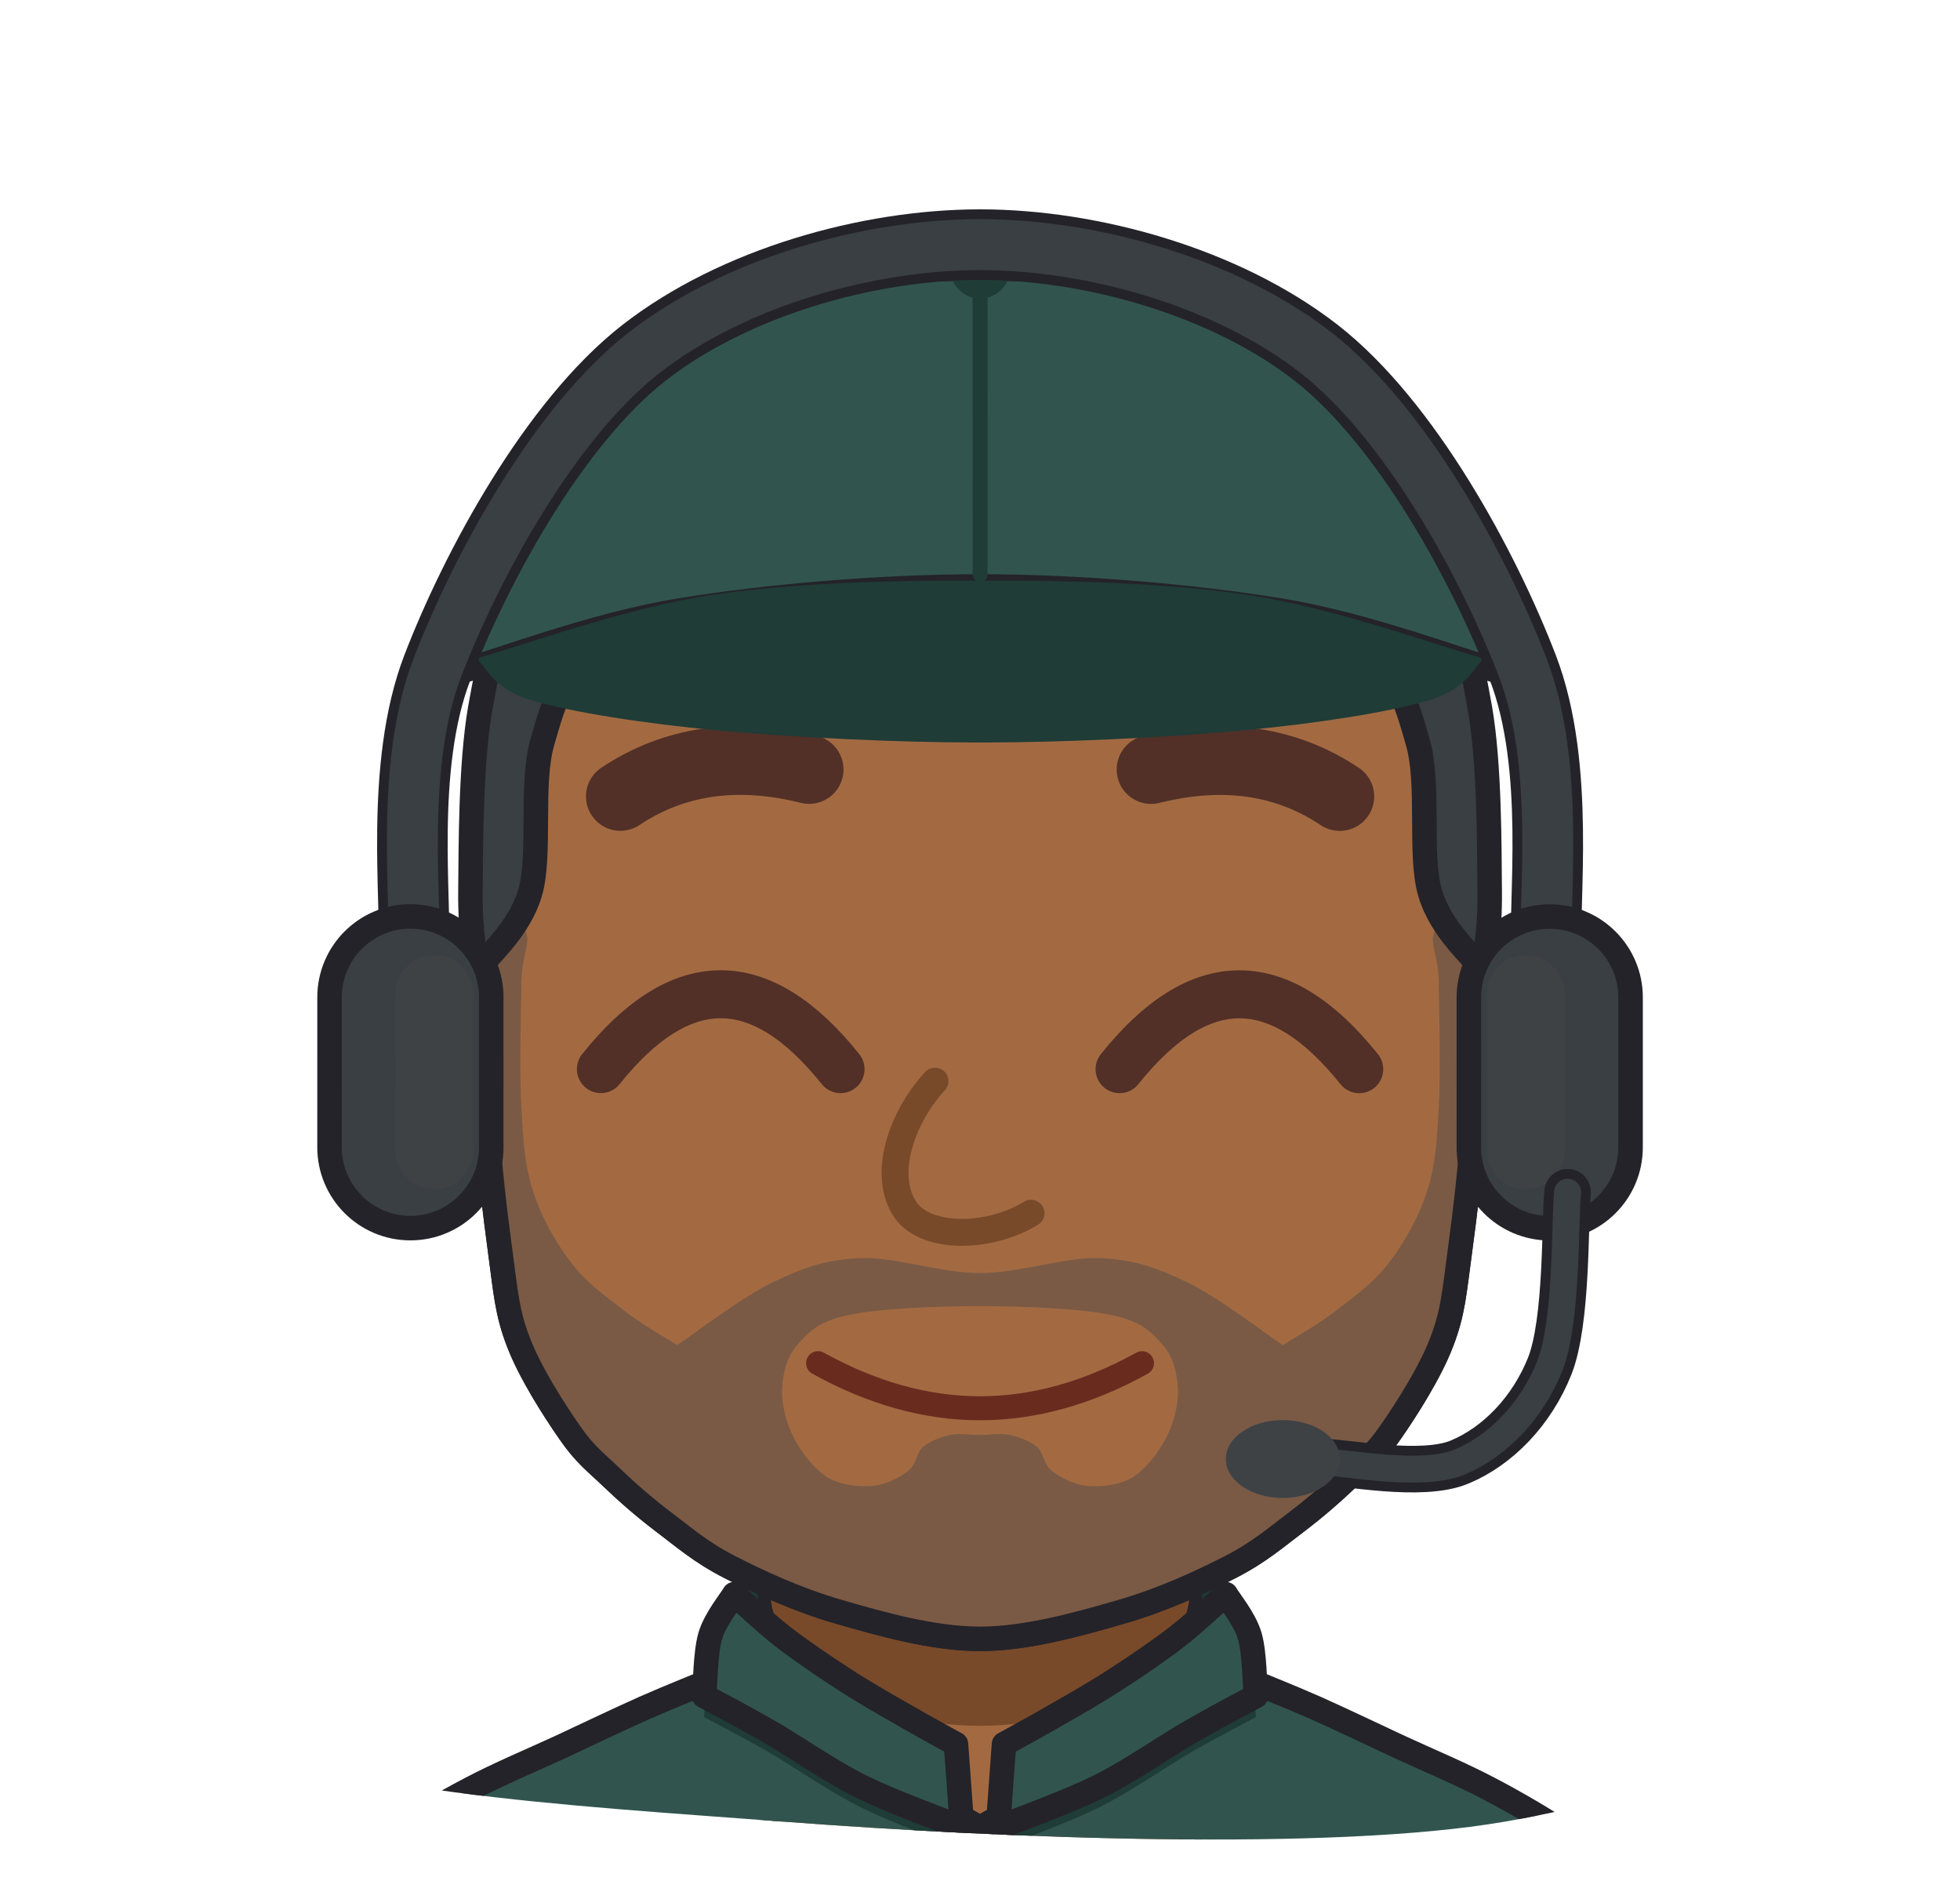
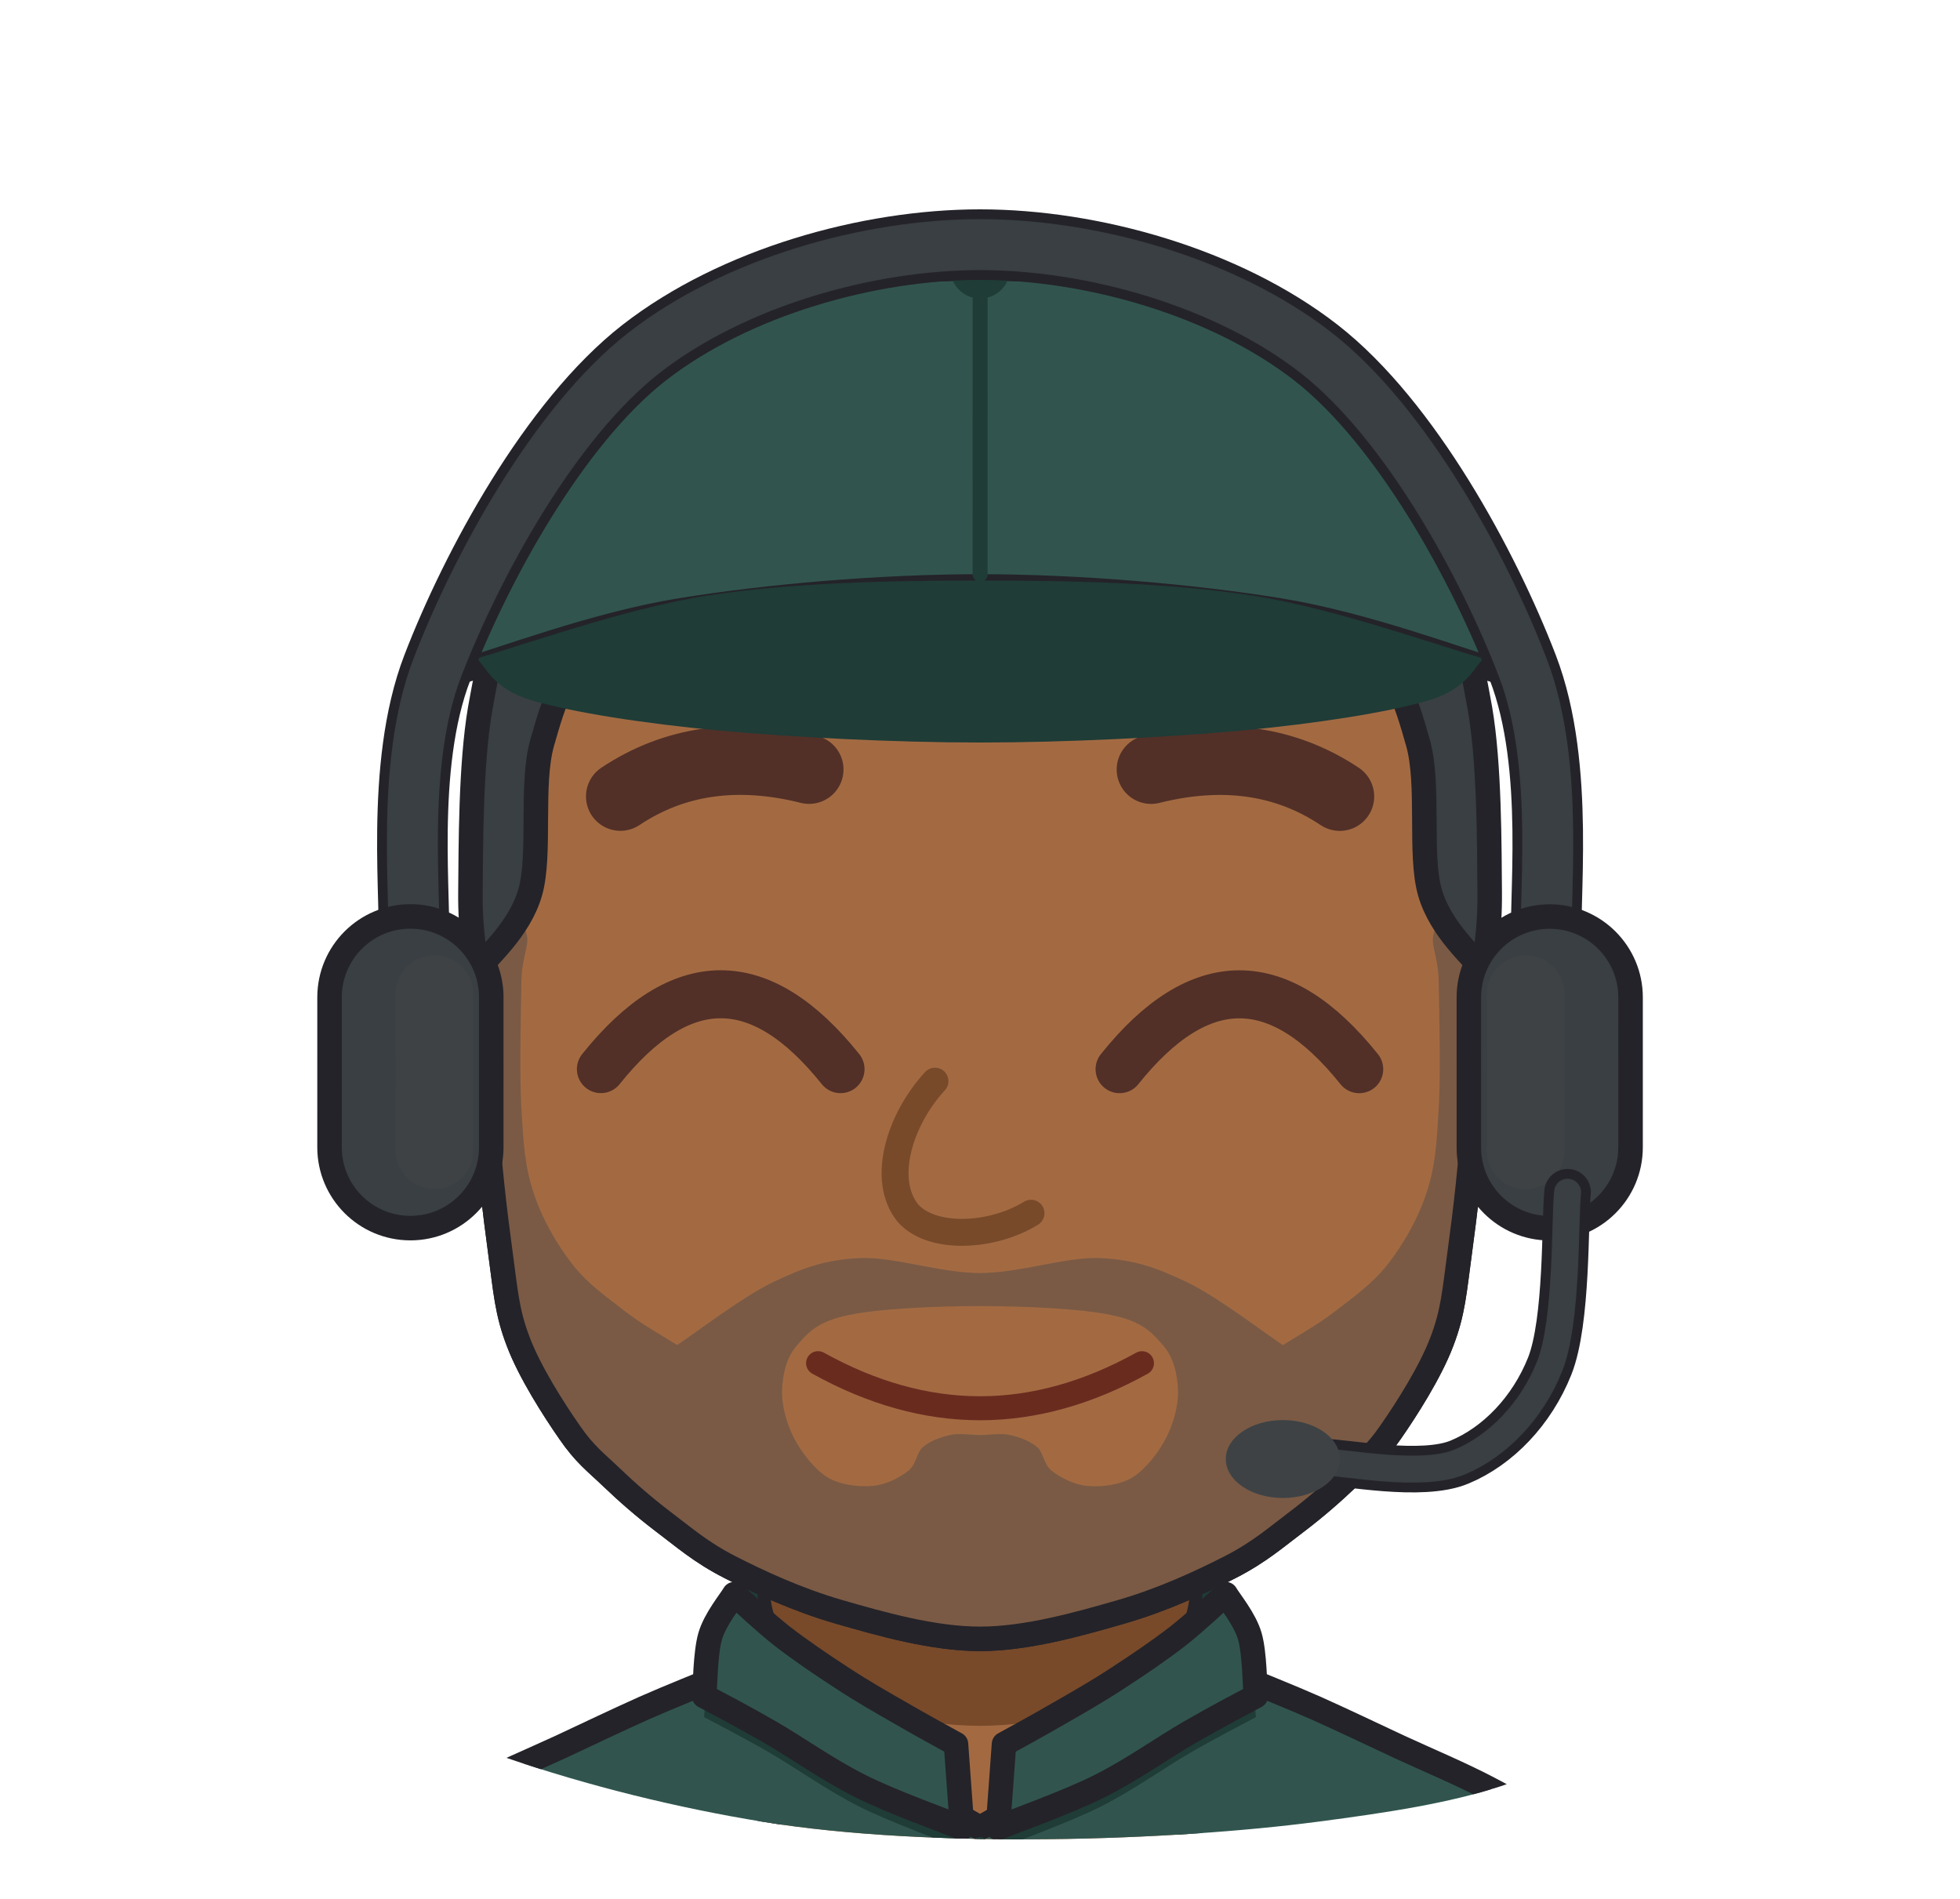
<svg xmlns="http://www.w3.org/2000/svg" viewBox="0 0 320 310" width="320" height="310">
  <defs>
    <clipPath id="cd17b">
      <rect x="-4000" y="-4000" width="9000" height="9000" />
    </clipPath>
    <clipPath id="cd17cr">
-       <path d="M934.98 641.68C929.86 696.62 908.31 789.28 874.64 834.79C840.71 880.31 808.12 901.32 731.36 914.52C654.60 927.71 510.23 921.79 414.08 914.52C317.66 907.24 208.31 901.59 153.90 871.15C99.50 840.99 110.00 790.62 87.11 732.45C64.22 674.54 15.74 576.77 16.27 522.63C16.81 468.23 56.14 435.10 90.34 407.09C124.82 379.08 145.56 358.07 222.59 354.57C299.61 351.07 463.37 374.50 553.06 385.81C642.48 397.12 701.19 402.78 759.91 422.44C818.62 442.37 875.45 468.50 904.81 505.13C933.90 541.49 939.82 586.74 934.98 641.68Z" />
+       <path d="M858.75 713.86C848.52 764.77 823.20 831.02 788.19 864.42C753.17 898.09 713.04 906.17 648.94 914.52C585.11 922.87 478.99 926.64 404.12 914.52C329.24 902.40 244.13 875.19 199.42 841.80C154.71 808.40 152.56 765.04 136.13 714.13C119.43 663.23 92.77 587.00 100.31 536.37C107.85 485.47 146.09 440.22 181.65 409.51C216.93 378.81 248.44 355.38 312.27 352.41C376.11 349.45 494.07 375.31 564.64 391.47C635.48 407.63 688.80 421.36 736.21 449.37C783.61 477.39 829.13 515.36 849.60 559.53C870.07 603.43 868.99 662.96 858.75 713.86Z" />
      <path d="M-473.50 -700.97L1473.50 -700.97L1473.50 664.63L-473.50 664.63Z" />
    </clipPath>
    <clipPath id="cd17s">
      <path d="M500 917.1L616.5 850.9C621.8 853.2 636.8 859.1 648.3 864.2C659.7 869.3 672.5 875.4 685.3 881.4C698.1 887.3 712.5 893.3 725 899.9C737.6 906.5 750.8 914.3 760.8 921.1C770.7 927.9 778 934.3 784.6 941C791.2 947.6 795.8 954.2 800.5 960.8C805.1 967.4 808.6 974.1 812.4 980.7C816.1 987.2 821.2 996.8 823 1000L177 1000C178.8 996.8 183.9 987.2 187.6 980.7C191.4 974.1 194.9 967.4 199.5 960.8C204.2 954.2 208.8 947.6 215.4 941C222 934.3 229.3 927.9 239.2 921.1C249.2 914.3 262.4 906.5 275 899.9C287.5 893.3 301.9 887.3 314.7 881.4C327.5 875.4 340.3 869.3 351.7 864.2C363.2 859.1 378.2 853.2 383.5 850.9L500 917.1Z" fill="#31554E" stroke="#242329" stroke-width="10.82" stroke-linejoin="round" stroke-linecap="round" transform="translate(500 1014) scale(0.86) translate(-500 -1000)" />
      <path d="M378.2 868.2C378.7 863.7 378.7 849.2 380.9 841.7C383.1 834.2 389.7 826.2 391.5 823.2C395 826.2 404.7 835.5 412.6 841.7C420.6 847.9 430.3 854.5 439.1 860.2C447.9 865.9 457.2 871.2 465.6 876.1C474 881 485.4 887.1 489.4 889.3C489.9 895.5 491.6 920.2 492.1 926.4C484.6 923.3 461.2 914.9 447.1 907.9C432.9 900.8 418.8 890.7 407.3 884C395.9 877.4 383.1 870.8 378.2 868.2ZM621.8 868.2C621.3 863.7 621.3 849.2 619.1 841.7C616.9 834.2 610.3 826.2 608.5 823.2C605 826.2 595.3 835.5 587.4 841.7C579.4 847.9 569.7 854.5 560.9 860.2C552.1 865.9 542.8 871.2 534.4 876.1C526 881 514.6 887.1 510.6 889.3C510.1 895.5 508.4 920.2 507.9 926.4C515.4 923.3 538.8 914.9 552.9 907.9C567.1 900.8 581.2 890.7 592.7 884C604.1 877.4 616.9 870.8 621.8 868.2Z" fill="#1F3C37" transform="translate(500 1014) scale(0.86) translate(-500 -1000)" />
      <path d="M378.2 858.9C378.7 854.5 378.7 839.9 380.9 832.4C383.1 824.9 389.7 817 391.5 813.9C395 817 404.7 826.2 412.6 832.4C420.6 838.6 430.3 845.2 439.1 850.9C447.9 856.7 457.2 862 465.6 866.8C474 871.7 485.4 877.9 489.4 880.1C489.9 886.2 491.6 911 492.1 917.1C484.6 914 461.2 905.7 447.1 898.6C432.9 891.5 418.8 881.4 407.3 874.8C395.9 868.2 383.1 861.5 378.2 858.9ZM621.8 858.9C621.3 854.5 621.3 839.9 619.1 832.4C616.9 824.9 610.3 817 608.5 813.9C605 817 595.3 826.2 587.4 832.4C579.4 838.6 569.7 845.2 560.9 850.9C552.1 856.7 542.8 862 534.4 866.8C526 871.7 514.6 877.9 510.6 880.1C510.1 886.2 508.4 911 507.9 917.1C515.4 914 538.8 905.7 552.9 898.6C567.1 891.5 581.2 881.4 592.7 874.8C604.1 868.2 616.9 861.5 621.8 858.9Z" fill="#31554E" stroke="#242329" stroke-width="10.82" stroke-linejoin="round" stroke-linecap="round" transform="translate(500 1014) scale(0.86) translate(-500 -1000)" />
      <path d="M500 925.1L500 996" fill="none" stroke="#1F3C37" stroke-width="7.9" stroke-linecap="round" stroke-linejoin="round" transform="translate(500 1014) scale(0.86) translate(-500 -1000)" />
    </clipPath>
    <clipPath id="cd17eL">
      <ellipse cx="385.5" cy="569" rx="59.6" ry="60.9" />
    </clipPath>
    <clipPath id="cd17eR">
      <ellipse cx="614.5" cy="569" rx="59.6" ry="60.9" />
    </clipPath>
    <filter id="cd17bl" x="-60%" y="-90%" width="220%" height="280%">
      <feGaussianBlur stdDeviation="15" />
    </filter>
    <clipPath id="cd17eo">
      <path d="M-1000 -1000H2000V2000H-1000Z" />
    </clipPath>
    <clipPath id="cd17ck">
      <ellipse cx="385.5" cy="561.1" rx="66.5" ry="65.2" />
      <ellipse cx="385.5" cy="569" rx="62.6" ry="63.9" />
      <ellipse cx="614.5" cy="561.1" rx="66.5" ry="65.2" />
      <ellipse cx="614.5" cy="569" rx="62.6" ry="63.9" />
    </clipPath>
  </defs>
  <g transform="translate(-55 -107) scale(0.43)">
    <g clip-path="url(#cd17b)">
      <g transform="translate(500 1014) scale(0.86) translate(-500 -1000)">
        <g clip-path="url(#cd17cr)">
          <g transform="translate(0 0.06)">
            <path d="M500 800.6C525.6 800.6 558.7 802.4 576.8 804.6C594.9 806.8 601.5 805.3 608.5 813.9C615.6 822.5 619.6 843.4 619.1 856.2C618.7 869 625.8 880.5 605.9 890.7C586 900.8 535.3 917.1 500 917.1C464.7 917.1 414 900.8 394.1 890.7C374.2 880.5 381.3 869 380.9 856.2C380.4 843.4 384.4 822.5 391.5 813.9C398.5 805.3 405.1 806.8 423.2 804.6C441.3 802.4 474.4 800.6 500 800.6Z" fill="#1F3C37" />
          </g>
        </g>
        <g clip-path="url(#cd17cr)">
          <g transform="translate(0 0.06)">
            <path d="M407.3 768.9L407.3 935.7Q407.3 967.4 439.1 967.4L560.9 967.4Q592.7 967.4 592.7 935.7L592.7 768.9Z" fill="#A36A42" stroke="#242329" stroke-width="10.82" stroke-linejoin="round" stroke-linecap="round" />
            <ellipse cx="500" cy="811.2" rx="92.7" ry="60.9" fill="#784A2A" />
          </g>
        </g>
        <g transform="matrix(1 0.0001 -0.0001 1 0.08335 0.01754)">
          <ellipse cx="275.6" cy="583.6" rx="35.1" ry="51.6" transform="rotate(-6 275.6 583.6)" fill="#A36A42" stroke="#242329" stroke-width="10.82" stroke-linejoin="round" stroke-linecap="round" />
          <ellipse cx="724.4" cy="583.6" rx="35.1" ry="51.6" transform="rotate(6 724.4 583.6)" fill="#A36A42" stroke="#242329" stroke-width="10.82" stroke-linejoin="round" stroke-linecap="round" />
          <path d="M281.3 496.1C281.3 518.4 271 529.5 260.6 535.4L286.2 583.6ZM718.7 496.1C718.7 518.4 729 529.5 739.4 535.4L713.8 583.6ZM291.8 671C288.8 648.8 276.3 637.3 265.8 631.7L286.2 583.6ZM708.2 671C711.2 648.8 723.7 637.3 734.2 631.7L713.8 583.6Z" fill="#A36A42" />
          <path d="M252.5 558.4C263.1 561.1 267.7 571.6 267 584.9C266.4 594.2 265 602.1 265.7 608.7M747.5 558.4C736.9 561.1 732.3 571.6 733 584.9C733.6 594.2 735 602.1 734.3 608.7" fill="none" stroke="#784A2A" stroke-width="10.6" stroke-linecap="round" stroke-linejoin="round" />
        </g>
        <g transform="matrix(1 0.0001 -0.0001 1 0.08335 0.01754)">
          <path d="M500 255.3C526.5 255.3 554.7 258.6 579.4 265.9C604.1 273.2 628.8 284 648.3 299C667.7 314 684.4 334.9 695.9 355.9C707.4 376.8 712.9 400 717.1 424.7C721.3 449.4 720.8 475.5 721.1 504.1C721.3 532.8 720 570.3 718.4 596.8C716.9 623.3 714.2 645.3 711.8 663C709.4 680.6 708.9 689.5 703.8 702.7C698.8 715.9 688.2 732.5 681.3 742.4C674.5 752.3 669.8 755.6 662.8 762.3C655.9 768.9 648.4 775.5 639.7 782.1C630.9 788.7 623.4 795.4 610.5 802C597.6 808.6 580.6 816.5 562.2 821.8C543.8 827.1 520.7 833.7 500 833.7C479.3 833.7 456.2 827.1 437.8 821.8C419.4 816.5 402.4 808.6 389.5 802C376.6 795.4 369.1 788.7 360.3 782.1C351.6 775.5 344.1 768.9 337.2 762.3C330.2 755.6 325.5 752.3 318.7 742.4C311.8 732.5 301.2 715.9 296.2 702.7C291.1 689.5 290.6 680.6 288.2 663C285.8 645.3 283.1 623.3 281.6 596.8C280 570.3 278.7 532.8 278.9 504.1C279.2 475.5 278.7 449.4 282.9 424.7C287.1 400 292.6 376.8 304.1 355.9C315.6 334.9 332.3 314 351.7 299C371.2 284 395.9 273.2 420.6 265.9C445.3 258.6 473.5 255.3 500 255.3Z" fill="#A36A42" data-sk="1" stroke="#242329" stroke-width="10.82" stroke-linejoin="round" stroke-linecap="round" />
        </g>
        <g clip-path="url(#cd17cr)">
          <g transform="translate(0 0.13)">
            <path d="M500 917.1L616.5 850.9C621.8 853.2 636.8 859.1 648.3 864.2C659.7 869.3 672.5 875.4 685.3 881.4C698.1 887.3 712.5 893.3 725 899.9C737.6 906.5 750.8 914.3 760.8 921.1C770.7 927.9 778 934.3 784.6 941C791.2 947.6 795.8 954.2 800.5 960.8C805.1 967.4 808.6 974.1 812.4 980.7C816.1 987.2 821.2 996.8 823 1000L177 1000C178.8 996.8 183.9 987.2 187.6 980.7C191.4 974.1 194.9 967.4 199.5 960.8C204.2 954.2 208.8 947.6 215.4 941C222 934.3 229.3 927.9 239.2 921.1C249.2 914.3 262.4 906.5 275 899.9C287.5 893.3 301.9 887.3 314.7 881.4C327.5 875.4 340.3 869.3 351.7 864.2C363.2 859.1 378.2 853.2 383.5 850.9L500 917.1Z" fill="#31554E" stroke="#242329" stroke-width="10.82" stroke-linejoin="round" stroke-linecap="round" />
            <path d="M378.2 868.2C378.7 863.7 378.7 849.2 380.9 841.7C383.1 834.2 389.7 826.2 391.5 823.2C395 826.2 404.7 835.5 412.6 841.7C420.6 847.9 430.3 854.5 439.1 860.2C447.9 865.9 457.2 871.2 465.6 876.1C474 881 485.4 887.1 489.4 889.3C489.9 895.5 491.6 920.2 492.1 926.4C484.6 923.3 461.2 914.9 447.1 907.9C432.9 900.8 418.8 890.7 407.3 884C395.9 877.4 383.1 870.8 378.2 868.2ZM621.8 868.2C621.3 863.7 621.3 849.2 619.1 841.7C616.9 834.2 610.3 826.2 608.5 823.2C605 826.2 595.3 835.5 587.4 841.7C579.4 847.9 569.7 854.5 560.9 860.2C552.1 865.9 542.8 871.2 534.4 876.1C526 881 514.6 887.1 510.6 889.3C510.1 895.5 508.4 920.2 507.9 926.4C515.4 923.3 538.8 914.9 552.9 907.9C567.1 900.8 581.2 890.7 592.7 884C604.1 877.4 616.9 870.8 621.8 868.2Z" fill="#1F3C37" />
            <path d="M378.2 858.9C378.7 854.5 378.7 839.9 380.9 832.4C383.1 824.9 389.7 817 391.5 813.9C395 817 404.7 826.2 412.6 832.4C420.6 838.6 430.3 845.2 439.1 850.9C447.9 856.7 457.2 862 465.6 866.8C474 871.7 485.4 877.9 489.4 880.1C489.9 886.2 491.6 911 492.1 917.1C484.6 914 461.2 905.7 447.1 898.6C432.9 891.5 418.8 881.4 407.3 874.8C395.9 868.2 383.1 861.5 378.2 858.9ZM621.8 858.9C621.3 854.5 621.3 839.9 619.1 832.4C616.9 824.9 610.3 817 608.5 813.9C605 817 595.3 826.2 587.4 832.4C579.4 838.6 569.7 845.2 560.9 850.9C552.1 856.7 542.8 862 534.4 866.8C526 871.7 514.6 877.9 510.6 880.1C510.1 886.2 508.4 911 507.9 917.1C515.4 914 538.8 905.7 552.9 898.6C567.1 891.5 581.2 881.4 592.7 874.8C604.1 868.2 616.9 861.5 621.8 858.9Z" fill="#31554E" stroke="#242329" stroke-width="10.82" stroke-linejoin="round" stroke-linecap="round" />
            <path d="M500 925.1L500 996" fill="none" stroke="#1F3C37" stroke-width="7.9" stroke-linecap="round" stroke-linejoin="round" />
          </g>
        </g>
        <g transform="matrix(1 0.0001 -0.0001 1 0.08335 0.01754)">
          <g filter="url(#cd17bl)">
            <ellipse cx="330.6" cy="668.3" rx="35.7" ry="19.9" fill="#BB643F" opacity="0.000" transform="matrix(0.4 0 0 0.4 198.36 400.98)" />
          </g>
          <g filter="url(#cd17bl)">
            <ellipse cx="669.4" cy="668.3" rx="35.7" ry="19.9" fill="#BB643F" opacity="0.000" transform="matrix(0.4 0 0 0.4 401.64 400.98)" />
          </g>
        </g>
        <g transform="matrix(1 0.0001 -0.0001 1 0.08335 0.01754)">
          <path d="M633.7 704C637.4 701.6 648.5 695.4 656.2 689.5C663.9 683.5 673.2 677.1 680 668.3C686.9 659.5 693.5 648 697.2 636.5C701 625 701.6 614.9 702.5 599.4C703.4 584 702.7 557.1 702.5 543.8C702.3 530.6 697.7 526.6 701.2 520C704.7 513.4 720.4 491.3 723.7 504.1C727 516.9 722.6 570.3 721.1 596.8C719.5 623.3 716.9 645.3 714.4 663C712 680.6 711.6 689.5 706.5 702.7C701.4 715.9 690.8 732.5 684 742.4C677.2 752.3 672.4 755.6 665.5 762.3C658.5 768.9 651 775.5 642.3 782.1C633.6 788.7 626.1 795.4 613.2 802C600.3 808.6 583.7 816.1 564.9 821.8C546 827.6 521.6 836.4 500 836.4C478.4 836.4 454 827.6 435.1 821.8C416.3 816.1 399.7 808.6 386.8 802C373.9 795.4 366.4 788.7 357.7 782.1C349 775.5 341.5 768.9 334.5 762.3C327.6 755.6 322.8 752.3 316 742.4C309.2 732.5 298.6 715.9 293.5 702.7C288.4 689.5 288 680.6 285.6 663C283.1 645.3 280.5 623.3 278.9 596.8C277.4 570.3 273 516.9 276.3 504.1C279.6 491.3 295.3 513.4 298.8 520C302.3 526.6 297.7 530.6 297.5 543.8C297.3 557.1 296.6 584 297.5 599.4C298.4 614.9 299 625 302.8 636.5C306.5 648 313.1 659.5 320 668.3C326.8 677.1 336.1 683.5 343.8 689.5C351.5 695.4 362.6 701.6 366.3 704C373.4 699.4 395.2 682.6 408.7 676.2C422.1 669.8 431.8 666.3 447.1 665.6C462.3 665 482.4 672.2 500 672.2C517.6 672.2 537.7 665 552.9 665.6C568.2 666.3 577.9 669.8 591.3 676.2C604.8 682.6 626.6 699.4 633.7 704ZM500 686.8C519.4 686.8 544.8 687.9 558.2 690.8C571.7 693.6 575.9 698.5 580.7 704C585.6 709.5 587.1 717 587.4 723.9C587.6 730.7 585.4 738.7 582.1 745.1C578.8 751.4 573.2 758.7 567.5 762.3C561.8 765.8 553.6 766.7 547.7 766.2C541.7 765.8 535.5 762.5 531.8 759.6C528 756.7 528.2 751.7 525.2 749C522.1 746.4 517.4 744.6 513.2 743.7C509 742.8 504.4 743.7 500 743.7C495.6 743.7 491 742.8 486.8 743.7C482.6 744.6 477.9 746.4 474.8 749C471.8 751.7 472 756.7 468.2 759.6C464.5 762.5 458.3 765.8 452.3 766.2C446.4 766.7 438.2 765.8 432.5 762.3C426.8 758.7 421.2 751.4 417.9 745.1C414.6 738.7 412.4 730.7 412.6 723.9C412.9 717 414.4 709.5 419.3 704C424.1 698.5 428.3 693.6 441.8 690.8C455.2 687.9 480.6 686.8 500 686.8Z" fill="#7A5A45" fill-rule="evenodd" />
          <path d="M500 255.3C526.5 255.3 554.7 258.6 579.4 265.9C604.1 273.2 628.8 284 648.3 299C667.7 314 684.4 334.9 695.9 355.9C707.4 376.8 712.9 400 717.1 424.7C721.3 449.4 720.8 475.5 721.1 504.1C721.3 532.8 720 570.3 718.4 596.8C716.9 623.3 714.2 645.3 711.8 663C709.4 680.6 708.9 689.5 703.8 702.7C698.8 715.9 688.2 732.5 681.3 742.4C674.5 752.3 669.8 755.6 662.8 762.3C655.9 768.9 648.4 775.5 639.7 782.1C630.9 788.7 623.4 795.4 610.5 802C597.6 808.6 580.6 816.5 562.2 821.8C543.8 827.1 520.7 833.7 500 833.7C479.3 833.7 456.2 827.1 437.8 821.8C419.4 816.5 402.4 808.6 389.5 802C376.6 795.4 369.1 788.7 360.3 782.1C351.6 775.5 344.1 768.9 337.2 762.3C330.2 755.6 325.5 752.3 318.7 742.4C311.8 732.5 301.2 715.9 296.2 702.7C291.1 689.5 290.6 680.6 288.2 663C285.8 645.3 283.1 623.3 281.6 596.8C280 570.3 278.7 532.8 278.9 504.1C279.2 475.5 278.7 449.4 282.9 424.7C287.1 400 292.6 376.8 304.1 355.9C315.6 334.9 332.3 314 351.7 299C371.2 284 395.9 273.2 420.6 265.9C445.3 258.6 473.5 255.3 500 255.3Z" fill="none" stroke="#242329" stroke-width="10.82" stroke-linejoin="round" stroke-linecap="round" />
        </g>
        <g transform="matrix(1 0.0001 -0.0001 1 0.08335 0.01754)">
          <path fill="#393F42" data-o="f" d="M722.1 538.6C718.1 532.8 703.4 520.9 698.6 504.1C693.8 487.4 698.6 456.5 693.3 438C688 419.4 683.6 404.4 666.8 392.9C650 381.5 620.5 374 592.7 369.1C564.9 364.3 530.9 363.8 500 363.8C469.1 363.8 435.1 364.3 407.3 369.1C379.5 374 350 381.5 333.2 392.9C316.4 404.4 312 419.4 306.7 438C301.4 456.5 306.2 487.4 301.4 504.1C296.6 520.9 281.9 532.8 277.9 538.6C277.4 532.7 274.8 522.9 275 503.7C275.2 484.4 275 448 279.3 423C283.7 397.9 289.4 374.5 301.1 353.2C312.8 332 329.9 310.8 349.6 295.6C369.3 280.4 394.4 269.5 419.4 262.1C444.5 254.7 473.1 251.3 500 251.3C526.9 251.3 555.5 254.7 580.6 262.1C605.6 269.5 630.7 280.4 650.4 295.6C670.1 310.8 687.2 332 698.9 353.2C710.6 374.5 716.3 397.9 720.7 423C725 448 724.8 484.4 725 503.7C725.2 522.9 722.6 532.7 722.1 538.6Z" stroke="#242329" stroke-width="10.82" stroke-linejoin="round" stroke-linecap="round" />
        </g>
        <g transform="matrix(1 0.0001 -0.0001 1 0.08335 0.01754)">
          <g clip-path="url(#cd17eo)" display="none">
            <g>
              <ellipse cx="385.5" cy="561.1" rx="63.5" ry="62.2" fill="#523027" />
              <ellipse cx="385.5" cy="569" rx="59.6" ry="60.9" fill="#FDFCFA" />
              <g clip-path="url(#cd17eL)">
                <g transform="translate(0.00 0.00)">
                  <ellipse cx="397.4" cy="573.6" rx="38.4" ry="44.3" fill="#050404" />
                  <circle cx="381.5" cy="552.5" r="11.3" fill="#FDFCFA" />
                  <circle cx="416.6" cy="590.8" r="5.8" fill="#FDFCFA" />
                </g>
              </g>
            </g>
            <g>
              <ellipse cx="614.5" cy="561.1" rx="63.5" ry="62.2" fill="#523027" />
              <ellipse cx="614.5" cy="569" rx="59.6" ry="60.9" fill="#FDFCFA" />
              <g clip-path="url(#cd17eR)">
                <g transform="translate(0.00 0.00)">
                  <ellipse cx="602.6" cy="573.6" rx="38.4" ry="44.3" fill="#050404" />
                  <circle cx="586.7" cy="552.5" r="11.3" fill="#FDFCFA" />
                  <circle cx="621.8" cy="590.8" r="5.8" fill="#FDFCFA" />
                </g>
              </g>
            </g>
          </g>
          <g clip-path="url(#cd17ck)">
            <g>
              <path d="M312.7 618C312.7 669.6 458.3 669.6 458.3 618Q385.5 596.8 312.7 618ZM541.7 618C541.7 669.6 687.3 669.6 687.3 618Q614.5 596.8 541.7 618Z" fill="#A36A42" display="none" />
            </g>
          </g>
          <path fill="none" stroke="#523027" stroke-linecap="round" stroke-linejoin="round" display="inline" d="M332.6 582.2Q385.5 516.1 438.4 582.2M561.6 582.2Q614.5 516.1 667.4 582.2" stroke-width="21.2" />
          <path fill="none" stroke="#523027" stroke-width="30.4" stroke-linecap="round" stroke-linejoin="round" d="M341.2 461.8Q376.9 438.0 424.5 449.9M658.8 461.8Q623.1 438.0 575.5 449.9" transform="translate(0 0.00)" />
          <g>
            <path d="M480.1 587.5C464.3 604.7 456.3 631.2 468.2 645.8C478.8 657.7 505.3 656.4 522.5 645.8" fill="none" stroke="#784A2A" stroke-width="11.9" stroke-linecap="round" stroke-linejoin="round" />
          </g>
          <path fill="#6A2B1F" stroke="#6A2B1F" stroke-linejoin="round" stroke-linecap="round" d="M428.5 712.0C452.3 725.2 476.2 731.9 500.0 731.9C523.8 731.9 547.7 725.2 571.5 712.0C547.7 725.2 523.8 731.9 500.0 731.9C476.2 731.9 452.3 725.2 428.5 712.0Z" stroke-width="10.60" />
          <path fill="#FDFCFA" display="none" />
          <g>
            <path d="M469.6 731.4Q500 714.2 530.4 731.4Q500 745.1 469.6 731.4Z" fill="#D9604A" display="none" />
          </g>
        </g>
        <g transform="matrix(1 0.0001 -0.0001 1 0.08335 0.01754)">
          <path d="M727.7 406.2C711.8 401.8 670.3 385.9 632.4 379.7C594.4 373.5 544.1 369.1 500 369.1C455.9 369.1 405.6 373.5 367.6 379.7C329.7 385.9 288.2 401.8 272.3 406.2C275.4 394.7 279.4 359 290.9 337.4C302.3 315.7 320.4 293 341.2 276.5C361.9 259.9 388.8 246 415.3 238.1C441.8 230.1 471.8 228.8 500 228.8C528.2 228.8 558.2 230.1 584.7 238.1C611.2 246 638.1 259.9 658.8 276.5C679.6 293 697.7 315.7 709.1 337.4C720.6 359 724.6 394.7 727.7 406.2Z" fill="#31554E" stroke="#242329" stroke-width="10.82" stroke-linejoin="round" stroke-linecap="round" />
          <path d="M500 239.4L500 363.8" fill="none" stroke="#1F3C37" stroke-width="6.6" stroke-linecap="round" stroke-linejoin="round" />
          <path d="M722.4 400.9C718.3 404 715.7 414.1 697.9 419.4C680.1 424.7 648.6 429.6 615.6 432.7C582.7 435.7 538.5 438 500 438C461.5 438 417.3 435.7 384.4 432.7C351.4 429.6 319.9 424.7 302.1 419.4C284.3 414.1 281.7 404 277.6 400.9C294.7 396.3 342.9 378.8 379.9 373.1C417 367.4 460 366.5 500 366.5C540 366.5 583 367.4 620.1 373.1C657.1 378.8 705.3 396.3 722.4 400.9Z" fill="#1F3C37" />
          <circle cx="500" cy="228.8" r="13.2" fill="#1F3C37" />
          <path d="M249.8 530.6C251.6 509.7 243.4 449 260.4 404.9C277.4 360.7 311.8 297 351.7 265.9C391.7 234.8 450.6 218.2 500 218.2C549.4 218.2 608.3 234.8 648.3 265.9C688.2 297 722.6 360.7 739.6 404.9C756.6 449 748.4 509.7 750.2 530.6" fill="none" stroke="#242329" stroke-width="31.15" stroke-linecap="round" stroke-linejoin="round" />
          <path d="M249.8 530.6C251.6 509.7 243.4 449 260.4 404.9C277.4 360.7 311.8 297 351.7 265.9C391.7 234.8 450.6 218.2 500 218.2C549.4 218.2 608.3 234.8 648.3 265.9C688.2 297 722.6 360.7 739.6 404.9C756.6 449 748.4 509.7 750.2 530.6" fill="none" stroke="#393F42" stroke-width="22.5" stroke-linecap="round" stroke-linejoin="round" />
          <path d="M212.8 550.5A35.7 35.7 0 0 1 284.2 550.5L284.2 616.7A35.7 35.7 0 0 1 212.8 616.7ZM715.8 550.5A35.7 35.7 0 0 1 787.2 550.5L787.2 616.7A35.7 35.7 0 0 1 715.8 616.7Z" fill="#393F42" stroke="#242329" stroke-width="10.82" stroke-linejoin="round" stroke-linecap="round" />
          <path d="M241.9 549.1A17.2 17.2 0 0 1 276.3 549.1L276.3 618A17.2 17.2 0 0 1 241.9 618ZM723.7 549.1A17.2 17.2 0 0 1 758.1 549.1L758.1 618A17.2 17.2 0 0 1 723.7 618Z" fill="#3E4245" />
          <path d="M759.4 636.5C758.1 649.3 759.4 693.4 751.5 713.3C743.6 733.1 728.6 748.6 711.8 755.6C695 762.7 661.1 755.6 650.9 755.6" fill="none" stroke="#242329" stroke-width="20.55" stroke-linecap="round" stroke-linejoin="round" />
          <path d="M759.4 636.5C758.1 649.3 759.4 693.4 751.5 713.3C743.6 733.1 728.6 748.6 711.8 755.6C695 762.7 661.1 755.6 650.9 755.6" fill="none" stroke="#393F42" stroke-width="11.9" stroke-linecap="round" stroke-linejoin="round" />
          <ellipse cx="633.7" cy="754.3" rx="25.2" ry="17.2" fill="#3E4245" />
        </g>
      </g>
    </g>
    <g clip-path="url(#cd17b)">
      <g transform="translate(0 0.00)" />
    </g>
  </g>
</svg>
